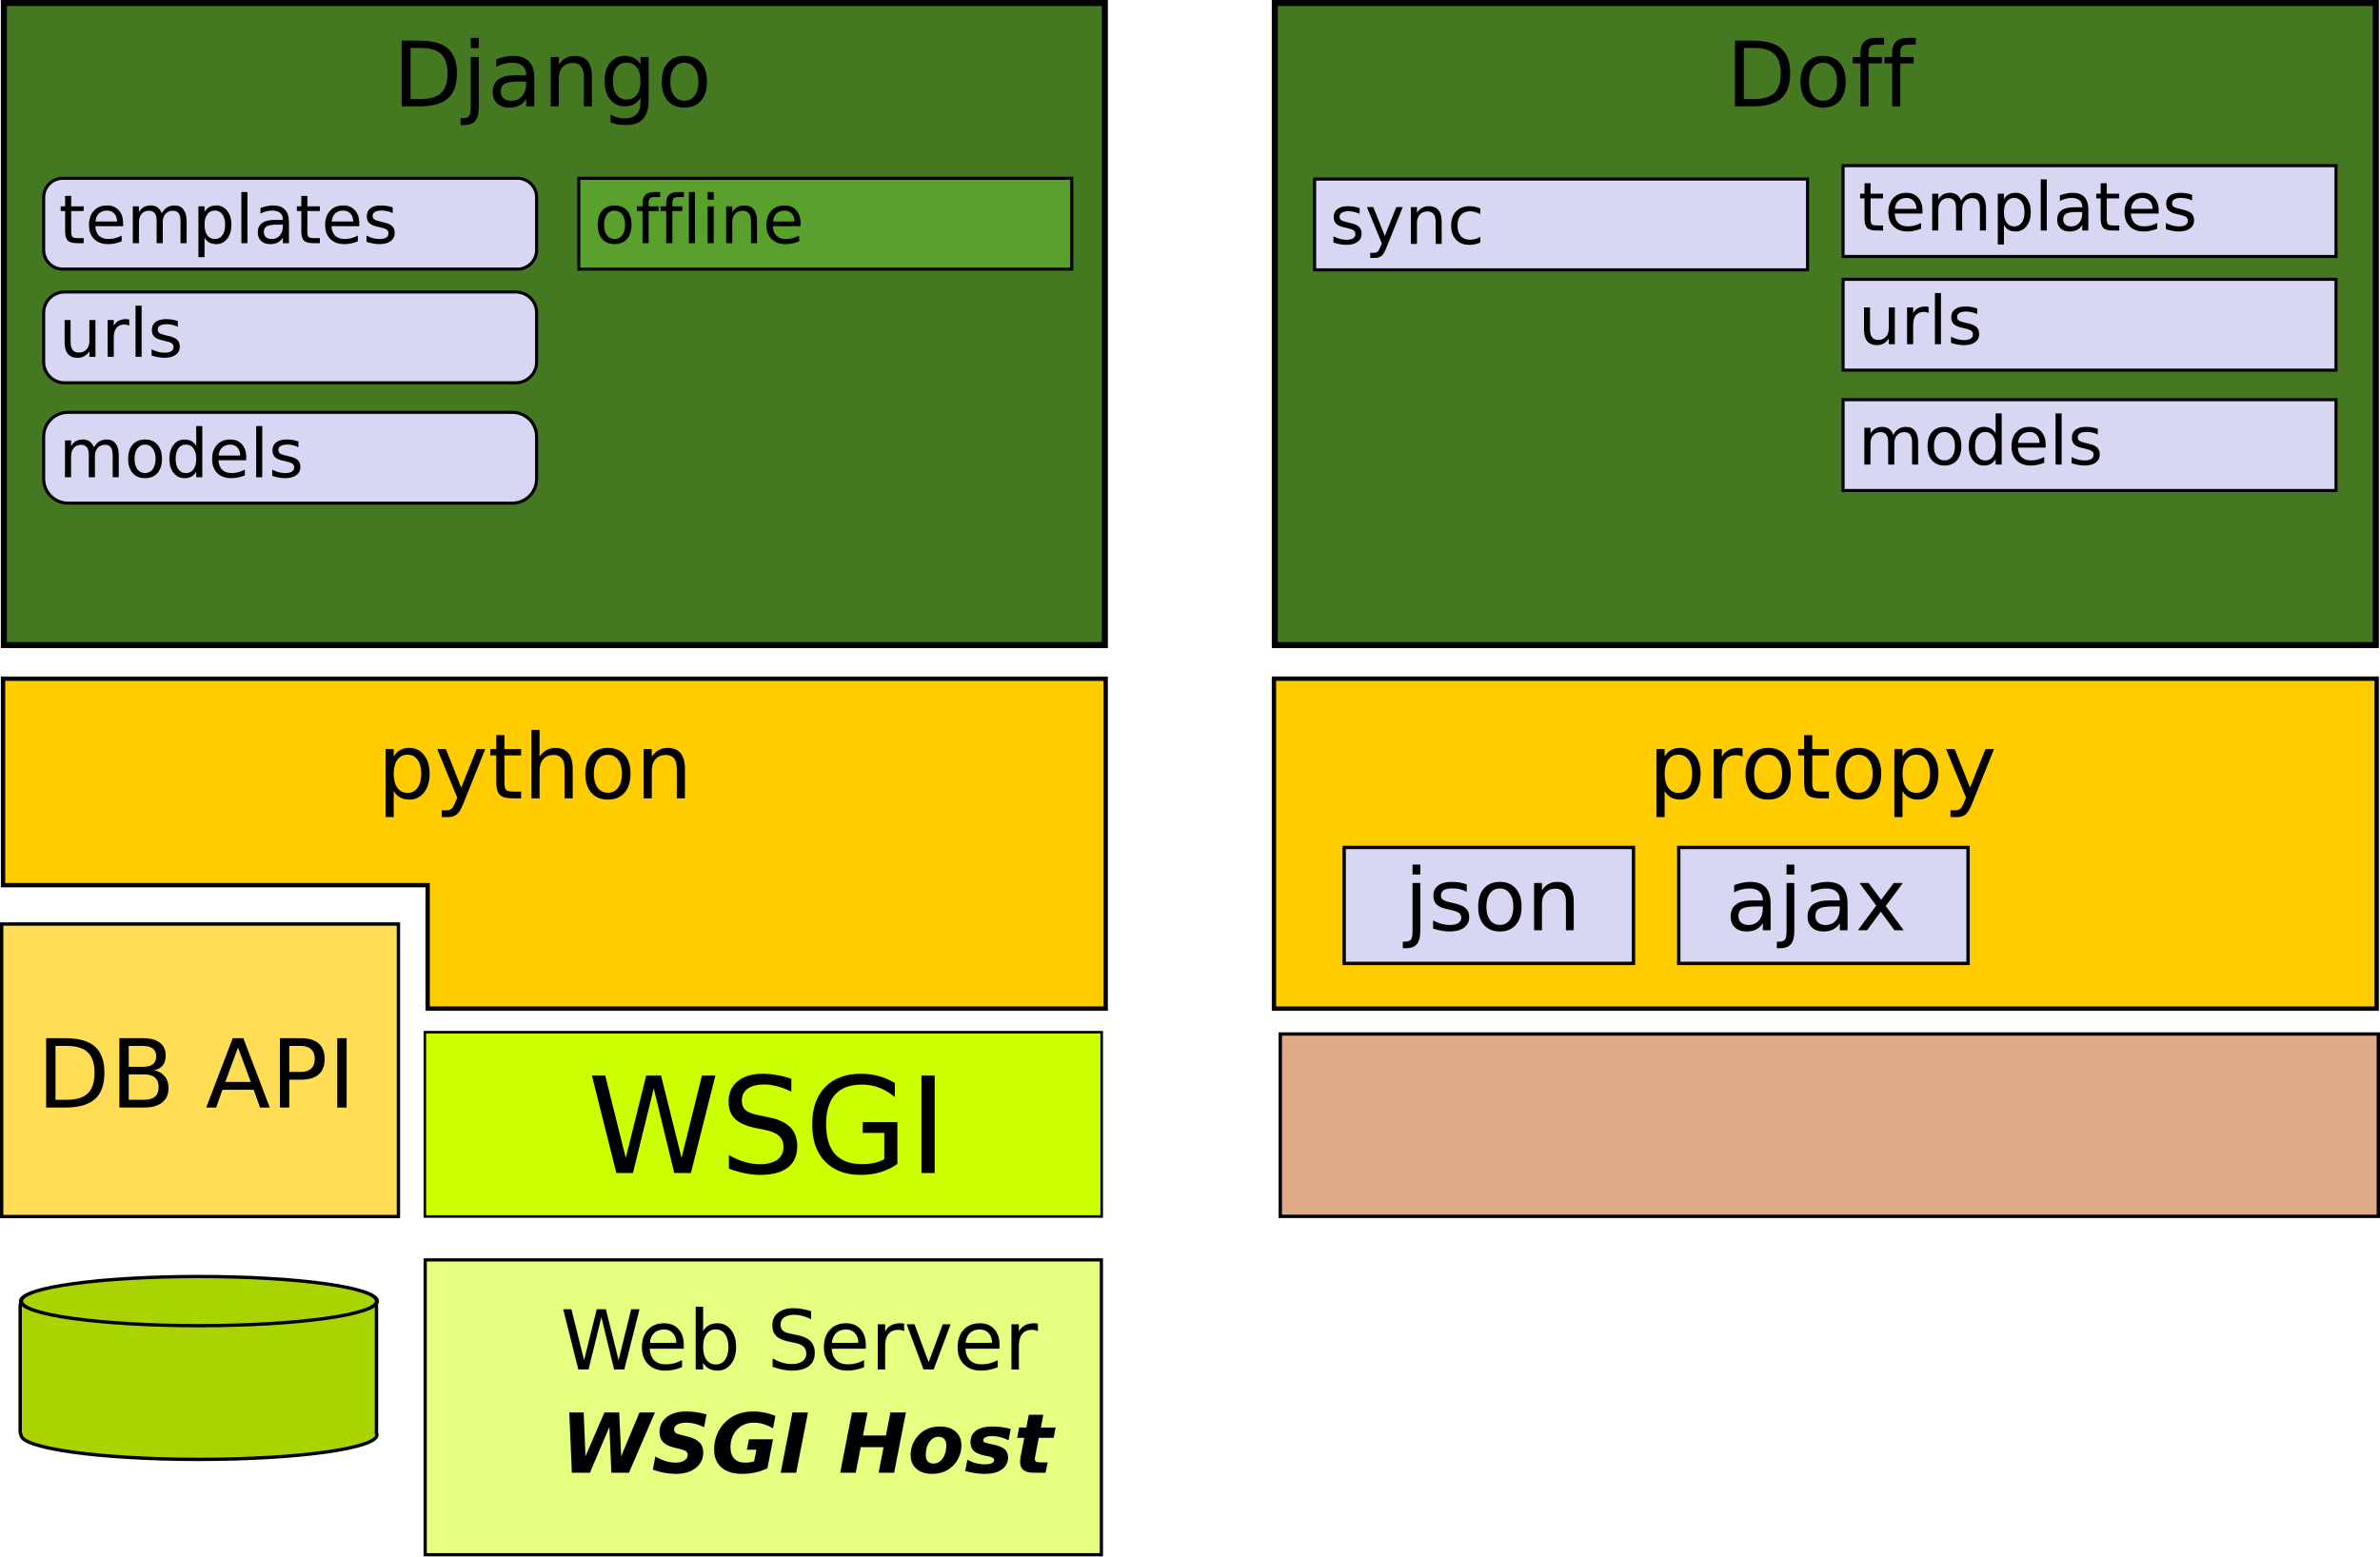
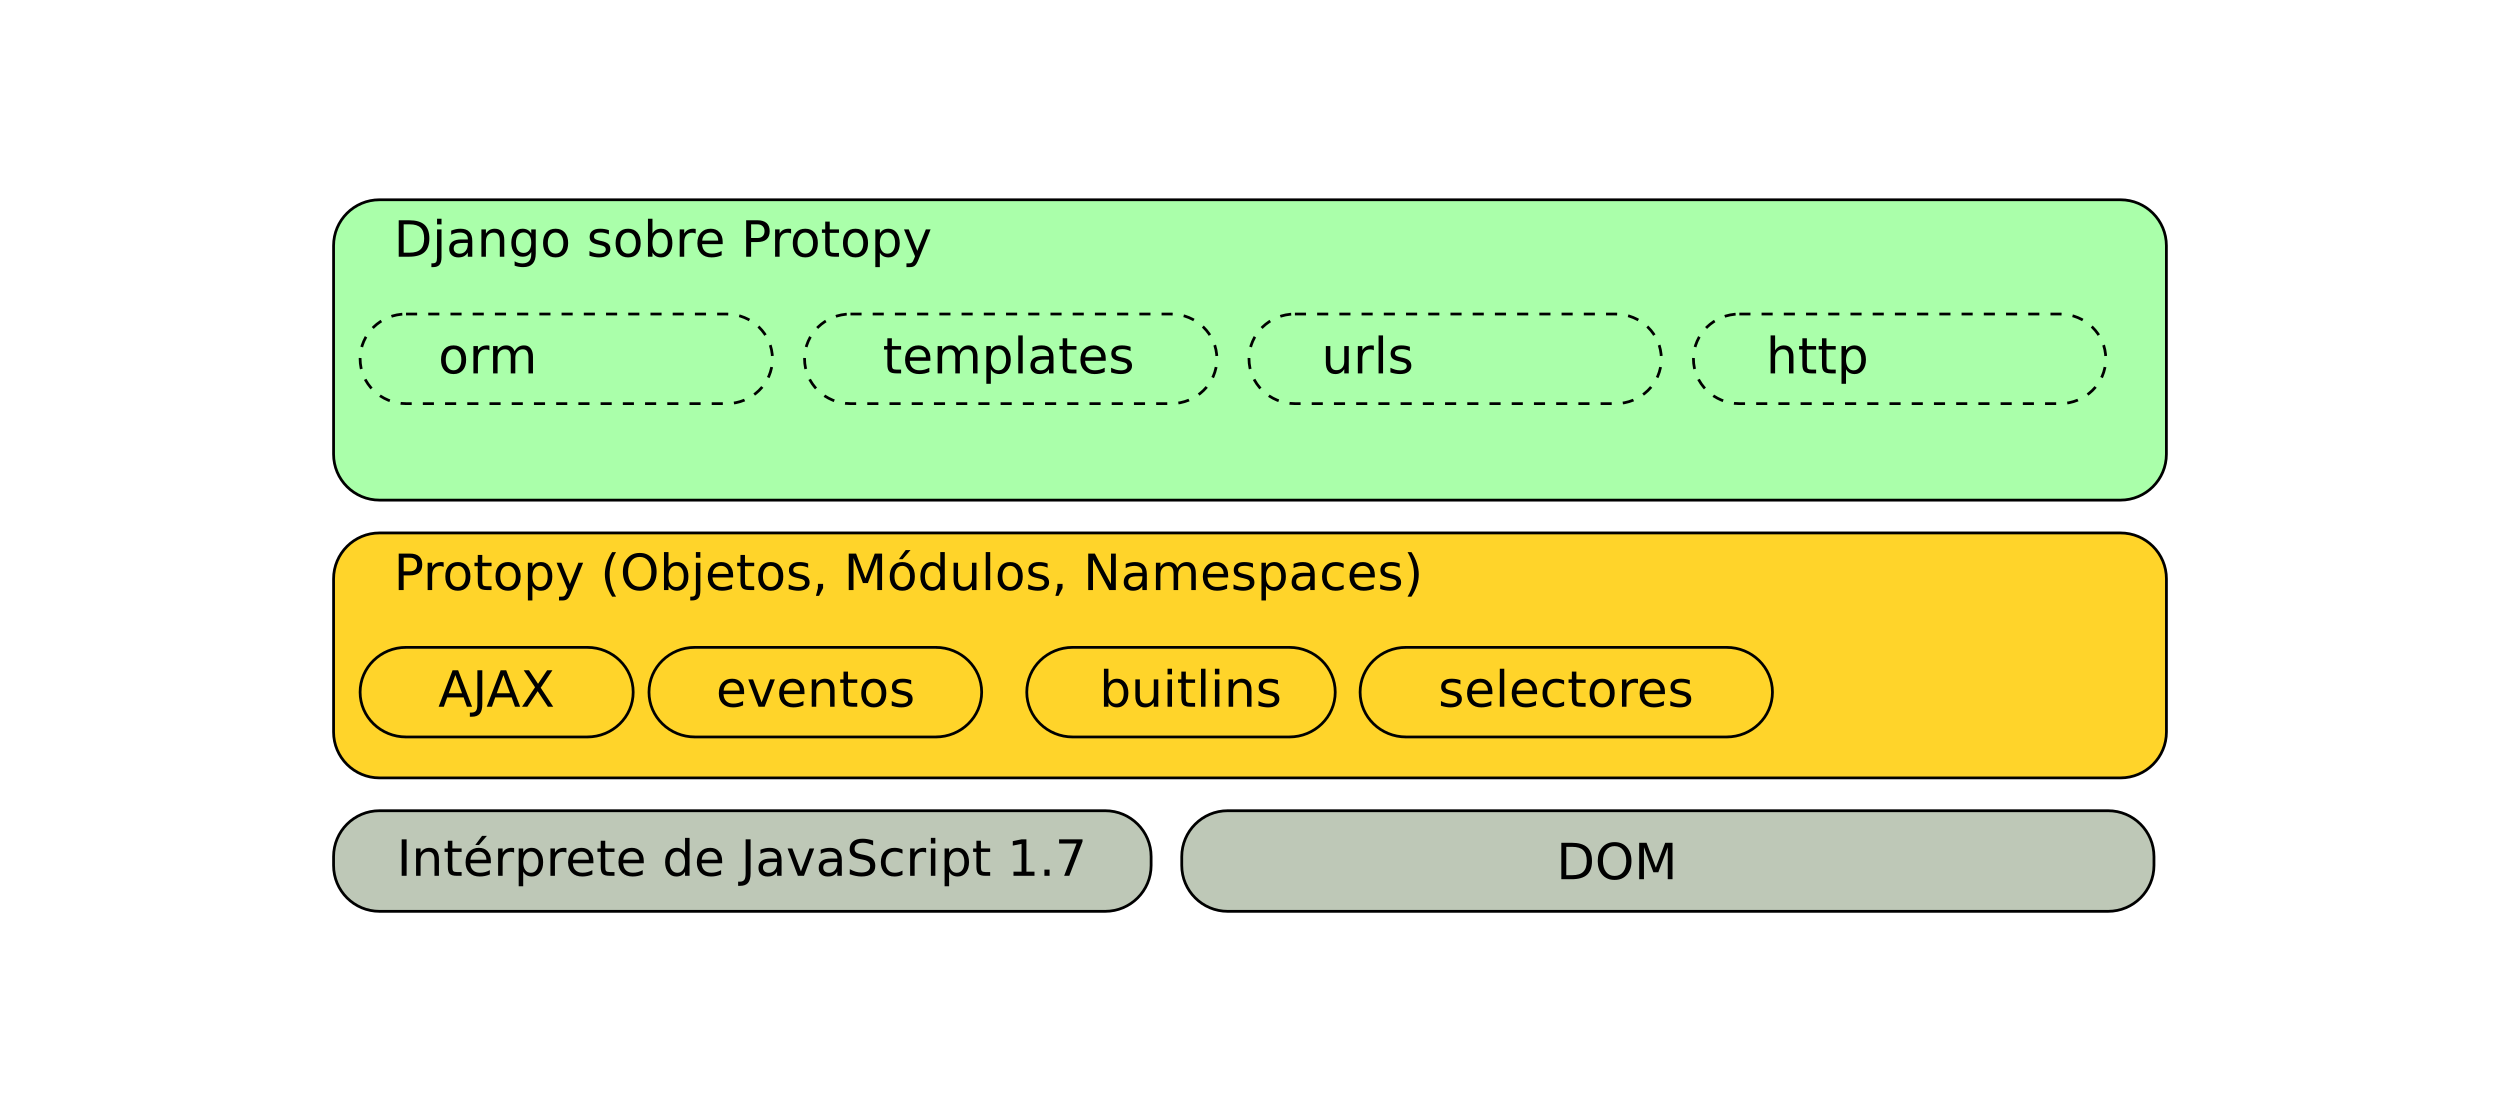
- <svg xmlns="http://www.w3.org/2000/svg" xmlns:xlink="http://www.w3.org/1999/xlink" width="711.598" height="465.469" id="svg2" version="1.0">
+ <svg xmlns="http://www.w3.org/2000/svg" width="900" height="400" id="svg2" version="1.0">
  <defs id="defs4">
    </defs>
  <g id="layer1" transform="translate(-11.76478,-192.1729)">
-     <path style="opacity:1;fill:#aad400;fill-opacity:1;fill-rule:evenodd;stroke:#000000;stroke-width:1.006;stroke-linecap:butt;stroke-linejoin:miter;marker:none;marker-start:none;marker-mid:none;marker-end:none;stroke-miterlimit:4;stroke-dasharray:none;stroke-dashoffset:0;stroke-opacity:1;visibility:visible;display:inline;overflow:visible;enable-background:accumulate" d="M 8.375,501.312 C 7.08,501.312 6.031,502.361 6.031,503.656 L 6.031,541.219 C 6.031,541.592 6.127,541.938 6.281,542.25 C 6.281,546.308 30.129,549.594 59.5,549.594 C 88.871,549.594 112.719,546.308 112.719,542.25 C 112.719,542.039 112.627,541.832 112.5,541.625 C 112.524,541.491 112.562,541.359 112.562,541.219 L 112.562,503.656 C 112.562,502.361 111.514,501.312 110.219,501.312 L 8.375,501.312 z" transform="translate(11.76478,79.0551)" id="rect3355" />
-     <rect style="opacity:1;fill:#ffcc00;fill-opacity:1;fill-rule:evenodd;stroke:#000000;stroke-width:1.297;stroke-linecap:butt;stroke-linejoin:miter;marker:none;marker-start:none;marker-mid:none;marker-end:none;stroke-miterlimit:4;stroke-dasharray:none;stroke-dashoffset:0;stroke-opacity:1;visibility:visible;display:inline;overflow:visible;enable-background:accumulate" id="rect2383" width="329.703" height="98.68" x="392.664" y="395.149" />
-     <text xml:space="preserve" style="font-size:26.94px;font-style:normal;font-weight:normal;opacity:1;fill:#000000;fill-opacity:1;fill-rule:nonzero;stroke:none;stroke-width:1px;stroke-linecap:butt;stroke-linejoin:miter;marker:none;marker-start:none;marker-mid:none;marker-end:none;stroke-miterlimit:4;stroke-dasharray:none;stroke-dashoffset:0;stroke-opacity:1;visibility:visible;display:inline;overflow:visible;enable-background:accumulate;font-family:Bitstream Vera Sans" x="504.603" y="430.942" id="text2385">
-       <tspan id="tspan2387" x="504.603" y="430.942">protopy</tspan>
+     <rect style="fill:#ffd42a;fill-opacity:1;fill-rule:evenodd;stroke:#000000;stroke-width:1px;stroke-linecap:butt;stroke-linejoin:miter;marker:none;marker-start:none;marker-mid:none;marker-end:none;stroke-miterlimit:4;stroke-dasharray:none;stroke-dashoffset:0;stroke-opacity:1;visibility:visible;display:inline;overflow:visible;enable-background:accumulate" id="rect2611" width="659.827" height="88.184" x="131.851" y="384.033" rx="16.529" ry="16.529" />
+     <rect ry="16.529" rx="16.529" y="425.224" x="141.404" height="32.256" width="98.306" id="rect2613" style="fill:#ffd42a;fill-opacity:1;fill-rule:evenodd;stroke:#000000;stroke-width:1px;stroke-linecap:butt;stroke-linejoin:miter;marker:none;marker-start:none;marker-mid:none;marker-end:none;stroke-miterlimit:4;stroke-dasharray:none;stroke-dashoffset:0;stroke-opacity:1;visibility:visible;display:inline;overflow:visible;enable-background:accumulate" />
+     <text xml:space="preserve" style="font-size:18px;font-style:normal;font-weight:bold;fill:#000000;fill-opacity:1;stroke:none;stroke-width:1px;stroke-linecap:butt;stroke-linejoin:miter;stroke-opacity:1;font-family:Bitstream Vera Sans;-inkscape-font-specification:Sans" x="153.538" y="404.592" id="text3385">
+       <tspan id="tspan3387" x="153.538" y="404.592" style="font-weight:normal">Protopy (Objetos, Módulos, Namespaces)</tspan>
    </text>
-     <rect style="opacity:1;fill:#deaa87;fill-opacity:1;fill-rule:evenodd;stroke:#000000;stroke-width:1;stroke-linecap:butt;stroke-linejoin:miter;marker:none;marker-start:none;marker-mid:none;marker-end:none;stroke-miterlimit:4;stroke-dasharray:none;stroke-dashoffset:0;stroke-opacity:1;visibility:visible;display:inline;overflow:visible;enable-background:accumulate" id="rect2389" width="328.3" height="54.548" x="394.564" y="501.418" />
-     <flowRoot xml:space="preserve" style="font-size:20.203px;font-style:normal;font-weight:normal;fill:#000000;fill-opacity:1;stroke:none;stroke-width:1px;stroke-linecap:butt;stroke-linejoin:miter;stroke-opacity:1;font-family:Bitstream Vera Sans" id="flowRoot2409" transform="translate(44,0)">
-       <flowRegion id="flowRegion2411">
-         <use x="0" y="0" xlink:href="#rect2389" id="use2413" width="744.094" height="1052.362" transform="translate(-44,0)" />
-       </flowRegion>
-       <flowPara id="flowPara2415">Browser compatible con Javascript 1.7 </flowPara>
-     </flowRoot>
-     <rect y="193.077" x="392.92" height="192.032" width="329.192" id="rect2417" style="opacity:1;fill:#447821;fill-opacity:1;fill-rule:evenodd;stroke:#000000;stroke-width:1.808;stroke-linecap:butt;stroke-linejoin:miter;marker:none;marker-start:none;marker-mid:none;marker-end:none;stroke-miterlimit:4;stroke-dasharray:none;stroke-dashoffset:0;stroke-opacity:1;visibility:visible;display:inline;overflow:visible;enable-background:accumulate" />
-     <text id="text2419" y="223.97" x="527.86" style="font-size:26.94px;font-style:normal;font-weight:normal;opacity:1;fill:#000000;fill-opacity:1;fill-rule:nonzero;stroke:none;stroke-width:1px;stroke-linecap:butt;stroke-linejoin:miter;marker:none;marker-start:none;marker-mid:none;marker-end:none;stroke-miterlimit:4;stroke-dasharray:none;stroke-dashoffset:0;stroke-opacity:1;visibility:visible;display:inline;overflow:visible;enable-background:accumulate;font-family:Bitstream Vera Sans" xml:space="preserve">
-       <tspan y="223.97" x="527.86" id="tspan2421">Doff</tspan>
+     <text id="text3389" y="446.592" x="169.538" style="font-size:18px;font-style:normal;font-weight:bold;fill:#000000;fill-opacity:1;stroke:none;stroke-width:1px;stroke-linecap:butt;stroke-linejoin:miter;stroke-opacity:1;font-family:Bitstream Vera Sans;-inkscape-font-specification:Sans" xml:space="preserve">
+       <tspan style="font-weight:normal" y="446.592" x="169.538" id="tspan3391">AJAX</tspan>
    </text>
-     <rect style="opacity:1;fill:#d7d7f4;fill-opacity:1;fill-rule:evenodd;stroke:#000000;stroke-width:0.919;stroke-linecap:butt;stroke-linejoin:miter;marker:none;marker-start:none;marker-mid:none;marker-end:none;stroke-miterlimit:4;stroke-dasharray:none;stroke-dashoffset:0;stroke-opacity:1;visibility:visible;display:inline;overflow:visible;enable-background:accumulate" id="rect2425" width="147.389" height="27.163" x="562.821" y="241.715" />
-     <rect y="445.633" x="413.657" height="34.684" width="86.505" id="rect2431" style="opacity:1;fill:#d7d7f4;fill-opacity:1;fill-rule:evenodd;stroke:#000000;stroke-width:1;stroke-linecap:butt;stroke-linejoin:miter;marker:none;marker-start:none;marker-mid:none;marker-end:none;stroke-miterlimit:4;stroke-dasharray:none;stroke-dashoffset:0;stroke-opacity:1;visibility:visible;display:inline;overflow:visible;enable-background:accumulate" />
-     <rect style="opacity:1;fill:#d7d7f4;fill-opacity:1;fill-rule:evenodd;stroke:#000000;stroke-width:1;stroke-linecap:butt;stroke-linejoin:miter;marker:none;marker-start:none;marker-mid:none;marker-end:none;stroke-miterlimit:4;stroke-dasharray:none;stroke-dashoffset:0;stroke-opacity:1;visibility:visible;display:inline;overflow:visible;enable-background:accumulate" id="rect2433" width="86.505" height="34.684" x="513.692" y="445.633" />
-     <text xml:space="preserve" style="font-size:25.837px;font-style:normal;font-weight:normal;fill:#000000;fill-opacity:1;stroke:none;stroke-width:1px;stroke-linecap:butt;stroke-linejoin:miter;stroke-opacity:1;font-family:Bitstream Vera Sans" x="431.663" y="470.399" id="text2437">
-       <tspan id="tspan2439" x="431.663" y="470.399">json</tspan>
+     <rect style="fill:#ffd42a;fill-opacity:1;fill-rule:evenodd;stroke:#000000;stroke-width:1px;stroke-linecap:butt;stroke-linejoin:miter;marker:none;marker-start:none;marker-mid:none;marker-end:none;stroke-miterlimit:4;stroke-dasharray:none;stroke-dashoffset:0;stroke-opacity:1;visibility:visible;display:inline;overflow:visible;enable-background:accumulate" id="rect3393" width="119.76" height="32.256" x="245.404" y="425.224" rx="16.529" ry="16.529" />
+     <text xml:space="preserve" style="font-size:18px;font-style:normal;font-weight:bold;fill:#000000;fill-opacity:1;stroke:none;stroke-width:1px;stroke-linecap:butt;stroke-linejoin:miter;stroke-opacity:1;font-family:Bitstream Vera Sans;-inkscape-font-specification:Sans" x="269.538" y="446.592" id="text3395">
+       <tspan id="tspan3397" x="269.538" y="446.592" style="font-weight:normal">eventos</tspan>
    </text>
-     <text id="text3211" y="470.399" x="527.663" style="font-size:25.837px;font-style:normal;font-weight:normal;fill:#000000;fill-opacity:1;stroke:none;stroke-width:1px;stroke-linecap:butt;stroke-linejoin:miter;stroke-opacity:1;font-family:Bitstream Vera Sans" xml:space="preserve">
-       <tspan y="470.399" x="527.663" id="tspan3213">ajax</tspan>
+     <rect ry="16.529" rx="16.529" y="425.224" x="381.404" height="32.256" width="111.043" id="rect3399" style="fill:#ffd42a;fill-opacity:1;fill-rule:evenodd;stroke:#000000;stroke-width:1px;stroke-linecap:butt;stroke-linejoin:miter;marker:none;marker-start:none;marker-mid:none;marker-end:none;stroke-miterlimit:4;stroke-dasharray:none;stroke-dashoffset:0;stroke-opacity:1;visibility:visible;display:inline;overflow:visible;enable-background:accumulate" />
+     <text id="text3401" y="446.592" x="407.538" style="font-size:18px;font-style:normal;font-weight:bold;fill:#000000;fill-opacity:1;stroke:none;stroke-width:1px;stroke-linecap:butt;stroke-linejoin:miter;stroke-opacity:1;font-family:Bitstream Vera Sans;-inkscape-font-specification:Sans" xml:space="preserve">
+       <tspan style="font-weight:normal" y="446.592" x="407.538" id="tspan3403">buitlins</tspan>
    </text>
-     <text xml:space="preserve" style="font-size:20.136px;font-style:normal;font-weight:normal;fill:#000000;fill-opacity:1;stroke:none;stroke-width:1px;stroke-linecap:butt;stroke-linejoin:miter;stroke-opacity:1;font-family:Bitstream Vera Sans" x="567.363" y="261.122" id="text3219">
-       <tspan id="tspan3221" x="567.363" y="261.122">templates</tspan>
+     <rect ry="16.529" rx="16.529" y="264.092" x="131.851" height="108.124" width="659.813" id="rect3405" style="fill:#aaffaa;fill-opacity:1;fill-rule:evenodd;stroke:#000000;stroke-width:1px;stroke-linecap:butt;stroke-linejoin:miter;marker:none;marker-start:none;marker-mid:none;marker-end:none;stroke-miterlimit:4;stroke-dasharray:none;stroke-dashoffset:0;stroke-opacity:1;visibility:visible;display:inline;overflow:visible;enable-background:accumulate" />
+     <text id="text3407" y="284.592" x="153.538" style="font-size:18px;font-style:normal;font-weight:bold;fill:#000000;fill-opacity:1;stroke:none;stroke-width:1px;stroke-linecap:butt;stroke-linejoin:miter;stroke-opacity:1;font-family:Bitstream Vera Sans;-inkscape-font-specification:Sans" xml:space="preserve">
+       <tspan style="font-weight:normal" y="284.592" x="153.538" id="tspan3409">Django sobre Protopy</tspan>
    </text>
-     <rect y="275.715" x="562.821" height="27.163" width="147.389" id="rect3223" style="opacity:1;fill:#d7d7f4;fill-opacity:1;fill-rule:evenodd;stroke:#000000;stroke-width:0.919;stroke-linecap:butt;stroke-linejoin:miter;marker:none;marker-start:none;marker-mid:none;marker-end:none;stroke-miterlimit:4;stroke-dasharray:none;stroke-dashoffset:0;stroke-opacity:1;visibility:visible;display:inline;overflow:visible;enable-background:accumulate" />
-     <text id="text3225" y="295.122" x="567.363" style="font-size:20.136px;font-style:normal;font-weight:normal;fill:#000000;fill-opacity:1;stroke:none;stroke-width:1px;stroke-linecap:butt;stroke-linejoin:miter;stroke-opacity:1;font-family:Bitstream Vera Sans" xml:space="preserve">
-       <tspan y="295.122" x="567.363" id="tspan3227">urls</tspan>
+     <rect style="fill:#aaffaa;fill-opacity:1;fill-rule:evenodd;stroke:#000000;stroke-width:1;stroke-linecap:butt;stroke-linejoin:miter;marker:none;marker-start:none;marker-mid:none;marker-end:none;stroke-miterlimit:4;stroke-dasharray:4, 4;stroke-dashoffset:0;stroke-opacity:1;visibility:visible;display:inline;overflow:visible;enable-background:accumulate" id="rect3411" width="148.442" height="32.256" x="141.404" y="305.224" rx="16.529" ry="16.529" />
+     <text xml:space="preserve" style="font-size:18px;font-style:normal;font-weight:bold;fill:#000000;fill-opacity:1;stroke:none;stroke-width:1px;stroke-linecap:butt;stroke-linejoin:miter;stroke-opacity:1;font-family:Bitstream Vera Sans;-inkscape-font-specification:Sans" x="169.538" y="326.592" id="text3413">
+       <tspan id="tspan3415" x="169.538" y="326.592" style="font-weight:normal">orm</tspan>
    </text>
-     <rect y="245.715" x="404.821" height="27.163" width="147.389" id="rect3229" style="opacity:1;fill:#d7d7f4;fill-opacity:1;fill-rule:evenodd;stroke:#000000;stroke-width:0.919;stroke-linecap:butt;stroke-linejoin:miter;marker:none;marker-start:none;marker-mid:none;marker-end:none;stroke-miterlimit:4;stroke-dasharray:none;stroke-dashoffset:0;stroke-opacity:1;visibility:visible;display:inline;overflow:visible;enable-background:accumulate" />
-     <text id="text3231" y="265.122" x="409.363" style="font-size:20.136px;font-style:normal;font-weight:normal;fill:#000000;fill-opacity:1;stroke:none;stroke-width:1px;stroke-linecap:butt;stroke-linejoin:miter;stroke-opacity:1;font-family:Bitstream Vera Sans" xml:space="preserve">
-       <tspan y="265.122" x="409.363" id="tspan3233">sync</tspan>
+     <rect ry="16.529" rx="16.529" y="305.224" x="301.404" height="32.256" width="148.442" id="rect3417" style="fill:#aaffaa;fill-opacity:1;fill-rule:evenodd;stroke:#000000;stroke-width:1;stroke-linecap:butt;stroke-linejoin:miter;marker:none;marker-start:none;marker-mid:none;marker-end:none;stroke-miterlimit:4;stroke-dasharray:4, 4;stroke-dashoffset:0;stroke-opacity:1;visibility:visible;display:inline;overflow:visible;enable-background:accumulate" />
+     <text id="text3419" y="326.592" x="329.538" style="font-size:18px;font-style:normal;font-weight:bold;fill:#000000;fill-opacity:1;stroke:none;stroke-width:1px;stroke-linecap:butt;stroke-linejoin:miter;stroke-opacity:1;font-family:Bitstream Vera Sans;-inkscape-font-specification:Sans" xml:space="preserve">
+       <tspan style="font-weight:normal" y="326.592" x="329.538" id="tspan3421">templates</tspan>
    </text>
-     <rect y="311.715" x="562.821" height="27.163" width="147.389" id="rect3241" style="opacity:1;fill:#d7d7f4;fill-opacity:1;fill-rule:evenodd;stroke:#000000;stroke-width:0.919;stroke-linecap:butt;stroke-linejoin:miter;marker:none;marker-start:none;marker-mid:none;marker-end:none;stroke-miterlimit:4;stroke-dasharray:none;stroke-dashoffset:0;stroke-opacity:1;visibility:visible;display:inline;overflow:visible;enable-background:accumulate" />
-     <text id="text3243" y="331.122" x="567.363" style="font-size:20.136px;font-style:normal;font-weight:normal;fill:#000000;fill-opacity:1;stroke:none;stroke-width:1px;stroke-linecap:butt;stroke-linejoin:miter;stroke-opacity:1;font-family:Bitstream Vera Sans" xml:space="preserve">
-       <tspan y="331.122" x="567.363" id="tspan3245">models</tspan>
+     <rect style="fill:#aaffaa;fill-opacity:1;fill-rule:evenodd;stroke:#000000;stroke-width:1;stroke-linecap:butt;stroke-linejoin:miter;marker:none;marker-start:none;marker-mid:none;marker-end:none;stroke-miterlimit:4;stroke-dasharray:4, 4;stroke-dashoffset:0;stroke-opacity:1;visibility:visible;display:inline;overflow:visible;enable-background:accumulate" id="rect3423" width="148.442" height="32.256" x="461.404" y="305.224" rx="16.529" ry="16.529" />
+     <text xml:space="preserve" style="font-size:18px;font-style:normal;font-weight:bold;fill:#000000;fill-opacity:1;stroke:none;stroke-width:1px;stroke-linecap:butt;stroke-linejoin:miter;stroke-opacity:1;font-family:Bitstream Vera Sans;-inkscape-font-specification:Sans" x="487.538" y="326.592" id="text3425">
+       <tspan id="tspan3427" x="487.538" y="326.592" style="font-weight:normal">urls</tspan>
    </text>
-     <rect style="opacity:1;fill:#447821;fill-opacity:1;fill-rule:evenodd;stroke:#000000;stroke-width:1.808;stroke-linecap:butt;stroke-linejoin:miter;marker:none;marker-start:none;marker-mid:none;marker-end:none;stroke-miterlimit:4;stroke-dasharray:none;stroke-dashoffset:0;stroke-opacity:1;visibility:visible;display:inline;overflow:visible;enable-background:accumulate" id="rect3247" width="329.192" height="192.03" x="12.92" y="193.077" />
-     <text xml:space="preserve" style="font-size:26.94px;font-style:normal;font-weight:normal;opacity:1;fill:#000000;fill-opacity:1;fill-rule:nonzero;stroke:none;stroke-width:1px;stroke-linecap:butt;stroke-linejoin:miter;marker:none;marker-start:none;marker-mid:none;marker-end:none;stroke-miterlimit:4;stroke-dasharray:none;stroke-dashoffset:0;stroke-opacity:1;visibility:visible;display:inline;overflow:visible;enable-background:accumulate;font-family:Bitstream Vera Sans" x="129.227" y="223.97" id="text3249">
-       <tspan id="tspan3251" x="129.227" y="223.97">Django</tspan>
+     <rect ry="16.529" rx="16.529" y="484.033" x="131.851" height="36.221" width="294.314" id="rect3431" style="fill:#bec8b7;fill-opacity:1;fill-rule:evenodd;stroke:#000000;stroke-width:1px;stroke-linecap:butt;stroke-linejoin:miter;marker:none;marker-start:none;marker-mid:none;marker-end:none;stroke-miterlimit:4;stroke-dasharray:none;stroke-dashoffset:0;stroke-opacity:1;visibility:visible;display:inline;overflow:visible;enable-background:accumulate" />
+     <text id="text3437" y="507.47" x="154.603" style="font-size:18px;font-style:normal;font-weight:bold;fill:#000000;fill-opacity:1;stroke:none;stroke-width:1px;stroke-linecap:butt;stroke-linejoin:miter;stroke-opacity:1;font-family:Bitstream Vera Sans;-inkscape-font-specification:Sans" xml:space="preserve">
+       <tspan style="font-weight:normal" y="507.47" x="154.603" id="tspan3439">Intérprete de JavaScript 1.7</tspan>
    </text>
-     <rect y="245.495" x="24.821" height="27.163" width="147.389" id="rect3253" style="opacity:1;fill:#d7d7f4;fill-opacity:1;fill-rule:evenodd;stroke:#000000;stroke-width:0.919;stroke-linecap:butt;stroke-linejoin:miter;marker:none;marker-start:none;marker-mid:none;marker-end:none;stroke-miterlimit:4;stroke-dasharray:none;stroke-dashoffset:0;stroke-opacity:1;visibility:visible;display:inline;overflow:visible;enable-background:accumulate" ry="5.716" />
-     <text id="text3255" y="264.901" x="29.363" style="font-size:20.136px;font-style:normal;font-weight:normal;fill:#000000;fill-opacity:1;stroke:none;stroke-width:1px;stroke-linecap:butt;stroke-linejoin:miter;stroke-opacity:1;font-family:Bitstream Vera Sans" xml:space="preserve">
-       <tspan y="264.901" x="29.363" id="tspan3257">templates</tspan>
+     <rect style="fill:#bec8b7;fill-opacity:1;fill-rule:evenodd;stroke:#000000;stroke-width:1px;stroke-linecap:butt;stroke-linejoin:miter;marker:none;marker-start:none;marker-mid:none;marker-end:none;stroke-miterlimit:4;stroke-dasharray:none;stroke-dashoffset:0;stroke-opacity:1;visibility:visible;display:inline;overflow:visible;enable-background:accumulate" id="rect3443" width="349.998" height="36.221" x="437.197" y="484.033" rx="16.529" ry="16.529" />
+     <text xml:space="preserve" style="font-size:18px;font-style:normal;font-weight:bold;fill:#000000;fill-opacity:1;stroke:none;stroke-width:1px;stroke-linecap:butt;stroke-linejoin:miter;stroke-opacity:1;font-family:Bitstream Vera Sans;-inkscape-font-specification:Sans" x="572.077" y="508.696" id="text3445">
+       <tspan id="tspan3447" x="572.077" y="508.696" style="font-weight:normal">DOM</tspan>
    </text>
-     <rect style="opacity:1;fill:#d7d7f4;fill-opacity:1;fill-rule:evenodd;stroke:#000000;stroke-width:0.919;stroke-linecap:butt;stroke-linejoin:miter;marker:none;marker-start:none;marker-mid:none;marker-end:none;stroke-miterlimit:4;stroke-dasharray:none;stroke-dashoffset:0;stroke-opacity:1;visibility:visible;display:inline;overflow:visible;enable-background:accumulate" id="rect3259" width="147.389" height="27.163" x="24.821" y="279.495" ry="6.236" />
-     <text xml:space="preserve" style="font-size:20.136px;font-style:normal;font-weight:normal;fill:#000000;fill-opacity:1;stroke:none;stroke-width:1px;stroke-linecap:butt;stroke-linejoin:miter;stroke-opacity:1;font-family:Bitstream Vera Sans" x="29.363" y="298.901" id="text3261">
-       <tspan id="tspan3263" x="29.363" y="298.901">urls</tspan>
+     <rect style="fill:#aaffaa;fill-opacity:1;fill-rule:evenodd;stroke:#000000;stroke-width:1;stroke-linecap:butt;stroke-linejoin:miter;marker:none;marker-start:none;marker-mid:none;marker-end:none;stroke-miterlimit:4;stroke-dasharray:4, 4;stroke-dashoffset:0;stroke-opacity:1;visibility:visible;display:inline;overflow:visible;enable-background:accumulate" id="rect3449" width="148.442" height="32.256" x="621.404" y="305.224" rx="16.529" ry="16.529" />
+     <text id="text3451" y="326.592" x="647.538" style="font-size:18px;font-style:normal;font-weight:bold;fill:#000000;fill-opacity:1;stroke:none;stroke-width:1px;stroke-linecap:butt;stroke-linejoin:miter;stroke-opacity:1;font-family:Bitstream Vera Sans;-inkscape-font-specification:Sans" xml:space="preserve">
+       <tspan style="font-weight:normal" y="326.592" x="647.538" id="tspan3453">http</tspan>
    </text>
-     <g id="g3346" transform="translate(0,-30)">
-       <rect y="275.495" x="184.821" height="27.163" width="147.389" id="rect3265" style="opacity:1;fill:#5aa02c;fill-opacity:1;fill-rule:evenodd;stroke:#000000;stroke-width:0.919;stroke-linecap:butt;stroke-linejoin:miter;marker:none;marker-start:none;marker-mid:none;marker-end:none;stroke-miterlimit:4;stroke-dasharray:none;stroke-dashoffset:0;stroke-opacity:1;visibility:visible;display:inline;overflow:visible;enable-background:accumulate" />
-       <text id="text3267" y="294.901" x="189.363" style="font-size:20.136px;font-style:normal;font-weight:normal;fill:#000000;fill-opacity:1;stroke:none;stroke-width:1px;stroke-linecap:butt;stroke-linejoin:miter;stroke-opacity:1;font-family:Bitstream Vera Sans" xml:space="preserve">
-         <tspan y="294.901" x="189.363" id="tspan3269">offline</tspan>
-       </text>
-     </g>
-     <rect style="opacity:1;fill:#d7d7f4;fill-opacity:1;fill-rule:evenodd;stroke:#000000;stroke-width:0.919;stroke-linecap:butt;stroke-linejoin:miter;marker:none;marker-start:none;marker-mid:none;marker-end:none;stroke-miterlimit:4;stroke-dasharray:none;stroke-dashoffset:0;stroke-opacity:1;visibility:visible;display:inline;overflow:visible;enable-background:accumulate" id="rect3271" width="147.389" height="27.163" x="24.821" y="315.495" ry="7.275" />
-     <text xml:space="preserve" style="font-size:20.136px;font-style:normal;font-weight:normal;fill:#000000;fill-opacity:1;stroke:none;stroke-width:1px;stroke-linecap:butt;stroke-linejoin:miter;stroke-opacity:1;font-family:Bitstream Vera Sans" x="29.363" y="334.901" id="text3273">
-       <tspan id="tspan3275" x="29.363" y="334.901">models</tspan>
+     <rect style="fill:#ffd42a;fill-opacity:1;fill-rule:evenodd;stroke:#000000;stroke-width:1px;stroke-linecap:butt;stroke-linejoin:miter;marker:none;marker-start:none;marker-mid:none;marker-end:none;stroke-miterlimit:4;stroke-dasharray:none;stroke-dashoffset:0;stroke-opacity:1;visibility:visible;display:inline;overflow:visible;enable-background:accumulate" id="rect3525" width="148.442" height="32.256" x="501.404" y="425.224" rx="16.529" ry="16.529" />
+     <text xml:space="preserve" style="font-size:18px;font-style:normal;font-weight:bold;fill:#000000;fill-opacity:1;stroke:none;stroke-width:1px;stroke-linecap:butt;stroke-linejoin:miter;stroke-opacity:1;font-family:Bitstream Vera Sans;-inkscape-font-specification:Sans" x="529.538" y="446.592" id="text3527">
+       <tspan id="tspan3529" x="529.538" y="446.592" style="font-weight:normal">selectores</tspan>
    </text>
-     <path style="opacity:1;fill:#ffcc00;fill-opacity:1;fill-rule:evenodd;stroke:#000000;stroke-width:1.297;stroke-linecap:butt;stroke-linejoin:miter;marker:none;marker-start:none;marker-mid:none;marker-end:none;stroke-miterlimit:4;stroke-dasharray:none;stroke-dashoffset:0;stroke-opacity:1;visibility:visible;display:inline;overflow:visible;enable-background:accumulate" d="M 0.656,164.375 L 0.656,226.125 L 127.615,226.125 L 127.615,263.031 L 330.344,263.031 L 330.344,164.375 L 0.656,164.375 z" id="rect3277" transform="translate(12.01562,230.7861)" />
-     <text id="text3279" y="430.942" x="124.603" style="font-size:26.94px;font-style:normal;font-weight:normal;opacity:1;fill:#000000;fill-opacity:1;fill-rule:nonzero;stroke:none;stroke-width:1px;stroke-linecap:butt;stroke-linejoin:miter;marker:none;marker-start:none;marker-mid:none;marker-end:none;stroke-miterlimit:4;stroke-dasharray:none;stroke-dashoffset:0;stroke-opacity:1;visibility:visible;display:inline;overflow:visible;enable-background:accumulate;font-family:Bitstream Vera Sans" xml:space="preserve">
-       <tspan y="430.942" x="124.603" id="tspan3281">python</tspan>
-     </text>
-     <rect style="opacity:1;fill:#ccff00;fill-opacity:1;fill-rule:evenodd;stroke:#000000;stroke-width:0.76;stroke-linecap:butt;stroke-linejoin:miter;marker:none;marker-start:none;marker-mid:none;marker-end:none;stroke-miterlimit:4;stroke-dasharray:none;stroke-dashoffset:0;stroke-opacity:1;visibility:visible;display:inline;overflow:visible;enable-background:accumulate" id="rect3283" width="202.374" height="55.126" x="138.792" y="500.88" />
-     <rect y="468.533" x="12.265" height="87.487" width="118.627" id="rect3285" style="opacity:1;fill:#ffdd55;fill-opacity:1;fill-rule:evenodd;stroke:#000000;stroke-width:1;stroke-linecap:butt;stroke-linejoin:miter;marker:none;marker-start:none;marker-mid:none;marker-end:none;stroke-miterlimit:4;stroke-dasharray:none;stroke-dashoffset:0;stroke-opacity:1;visibility:visible;display:inline;overflow:visible;enable-background:accumulate" />
-     <text xml:space="preserve" style="font-size:28.436px;font-style:normal;font-weight:normal;fill:#000000;fill-opacity:1;stroke:none;stroke-width:1px;stroke-linecap:butt;stroke-linejoin:miter;stroke-opacity:1;font-family:Bitstream Vera Sans" x="22.765" y="523.411" id="text3302">
-       <tspan id="tspan3304" x="22.765" y="523.411">DB API</tspan>
-     </text>
-     <rect y="568.981" x="138.892" height="88.181" width="202.173" id="rect3330" style="opacity:1;fill:#e5ff80;fill-opacity:1;fill-rule:evenodd;stroke:#000000;stroke-width:0.96;stroke-linecap:butt;stroke-linejoin:miter;marker:none;marker-start:none;marker-mid:none;marker-end:none;stroke-miterlimit:4;stroke-dasharray:none;stroke-dashoffset:0;stroke-opacity:1;visibility:visible;display:inline;overflow:visible;enable-background:accumulate" />
-     <text xml:space="preserve" style="font-size:40px;font-style:normal;font-weight:normal;fill:#000000;fill-opacity:1;stroke:none;stroke-width:1px;stroke-linecap:butt;stroke-linejoin:miter;stroke-opacity:1;font-family:Bitstream Vera Sans" x="187.411" y="543.004" id="text3332">
-       <tspan id="tspan3334" x="187.411" y="543.004">WSGI</tspan>
-     </text>
-     <text id="text3336" y="601.753" x="179.338" style="font-size:24.708px;font-style:normal;font-weight:normal;line-height:125%;fill:#000000;fill-opacity:1;stroke:none;stroke-width:1px;stroke-linecap:butt;stroke-linejoin:miter;stroke-opacity:1;font-family:Bitstream Vera Sans" xml:space="preserve">
-       <tspan y="601.753" x="179.338" id="tspan3338">Web Server</tspan>
-       <tspan y="632.638" x="179.338" id="tspan3342" style="font-size:24.708px;font-style:oblique;font-variant:normal;font-weight:bold;font-stretch:normal;text-align:start;line-height:125%;writing-mode:lr-tb;text-anchor:start;font-family:Bitstream Vera Sans;-inkscape-font-specification:Bitstream Vera Sans Bold Oblique">WSGI Host</tspan>
-       <tspan y="663.523" x="179.338" id="tspan3340" />
-     </text>
-     <path style="opacity:1;fill:#aad400;fill-opacity:1;fill-rule:evenodd;stroke:#000000;stroke-width:1;stroke-linecap:butt;stroke-linejoin:miter;marker:none;marker-start:none;marker-mid:none;marker-end:none;stroke-miterlimit:4;stroke-dasharray:none;stroke-dashoffset:0;stroke-opacity:1;visibility:visible;display:inline;overflow:visible;enable-background:accumulate" id="path3351" d="M 112.759,502.249 A 43.259,7.405 0 1 1 26.241,502.249 A 43.259,7.405 0 1 1 112.759,502.249 z" transform="matrix(1.230016,0,0,0.9929019,-14.22418,82.6201)" />
  </g>
</svg>
